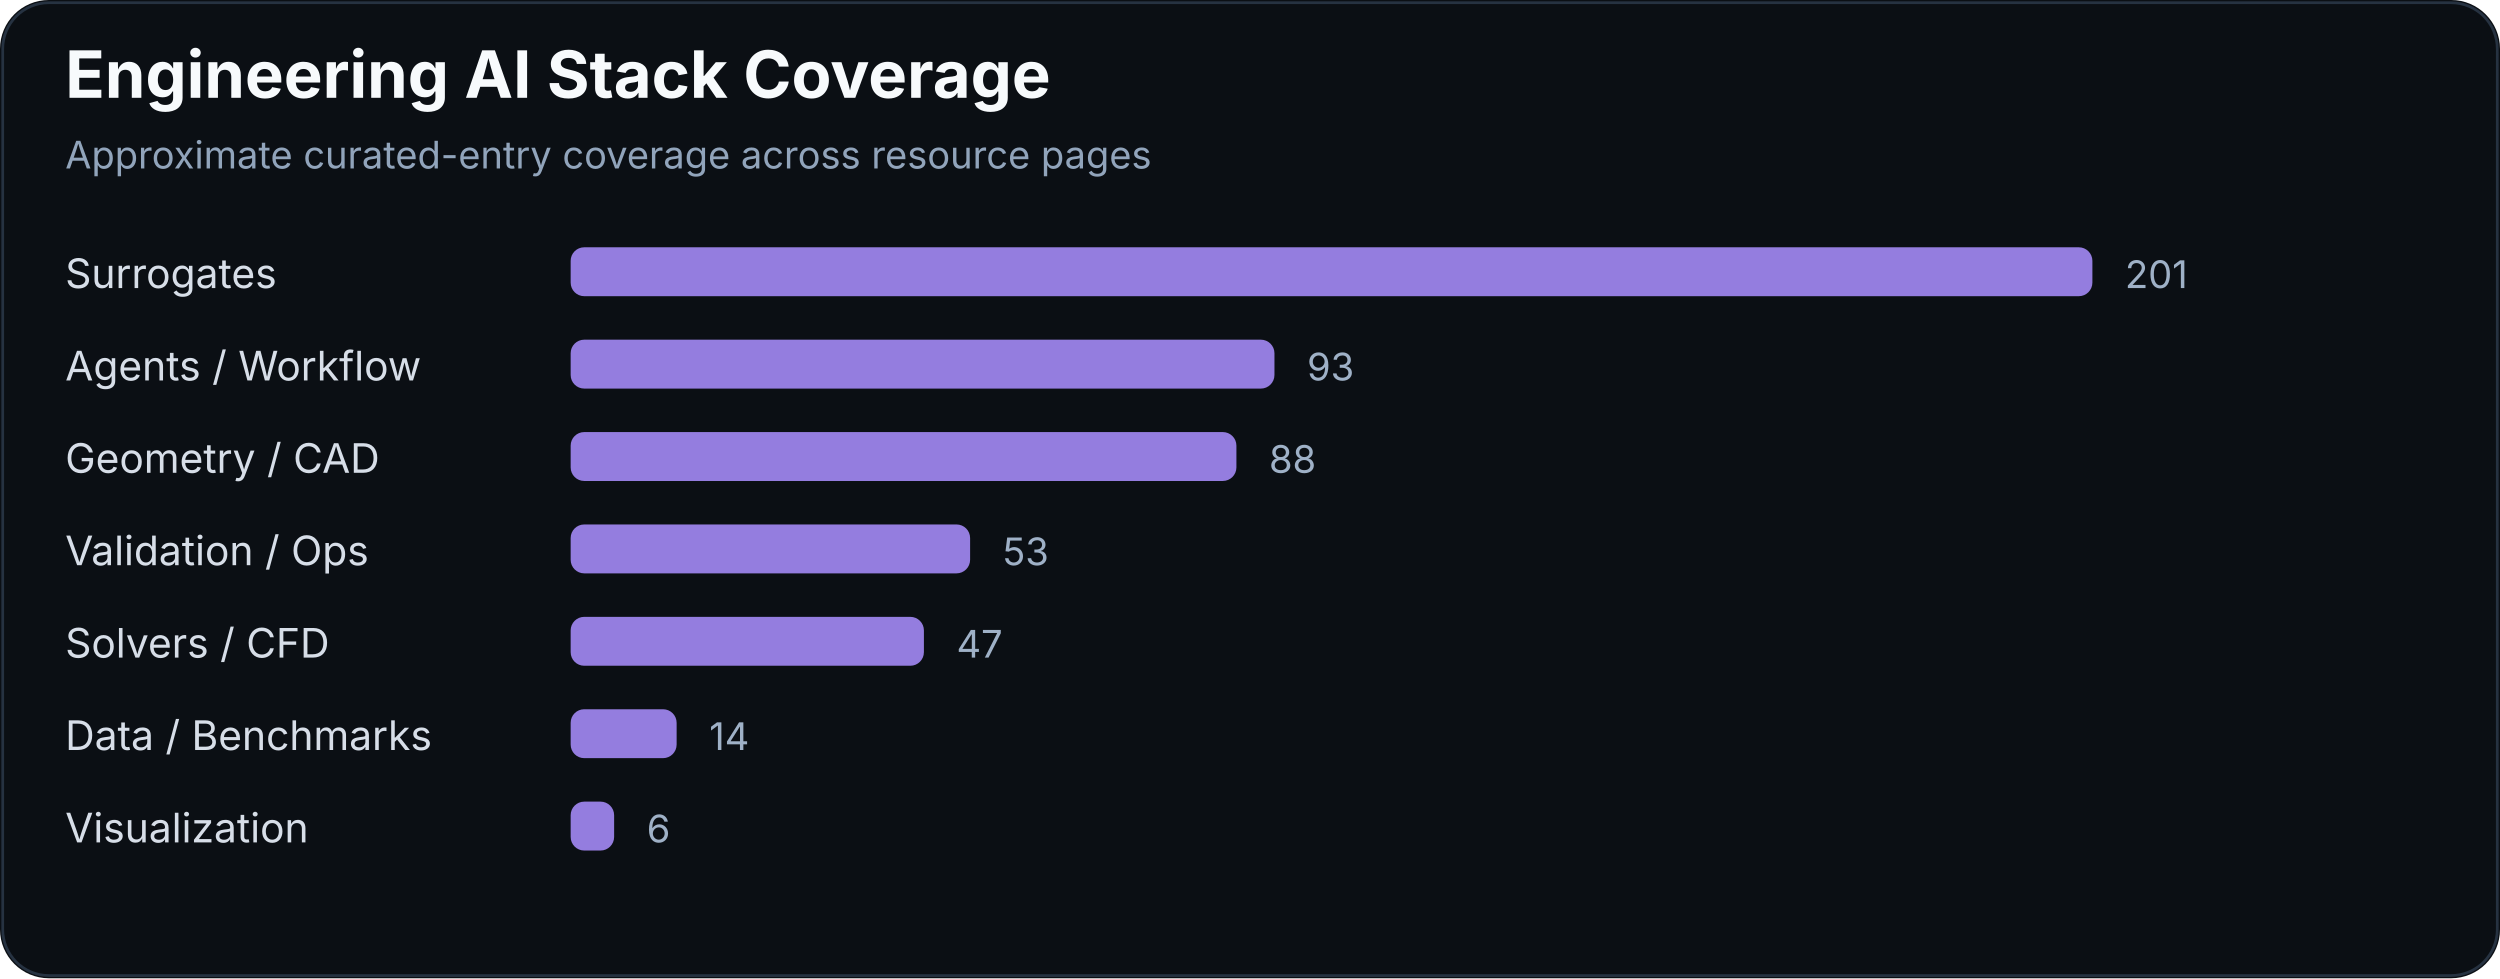
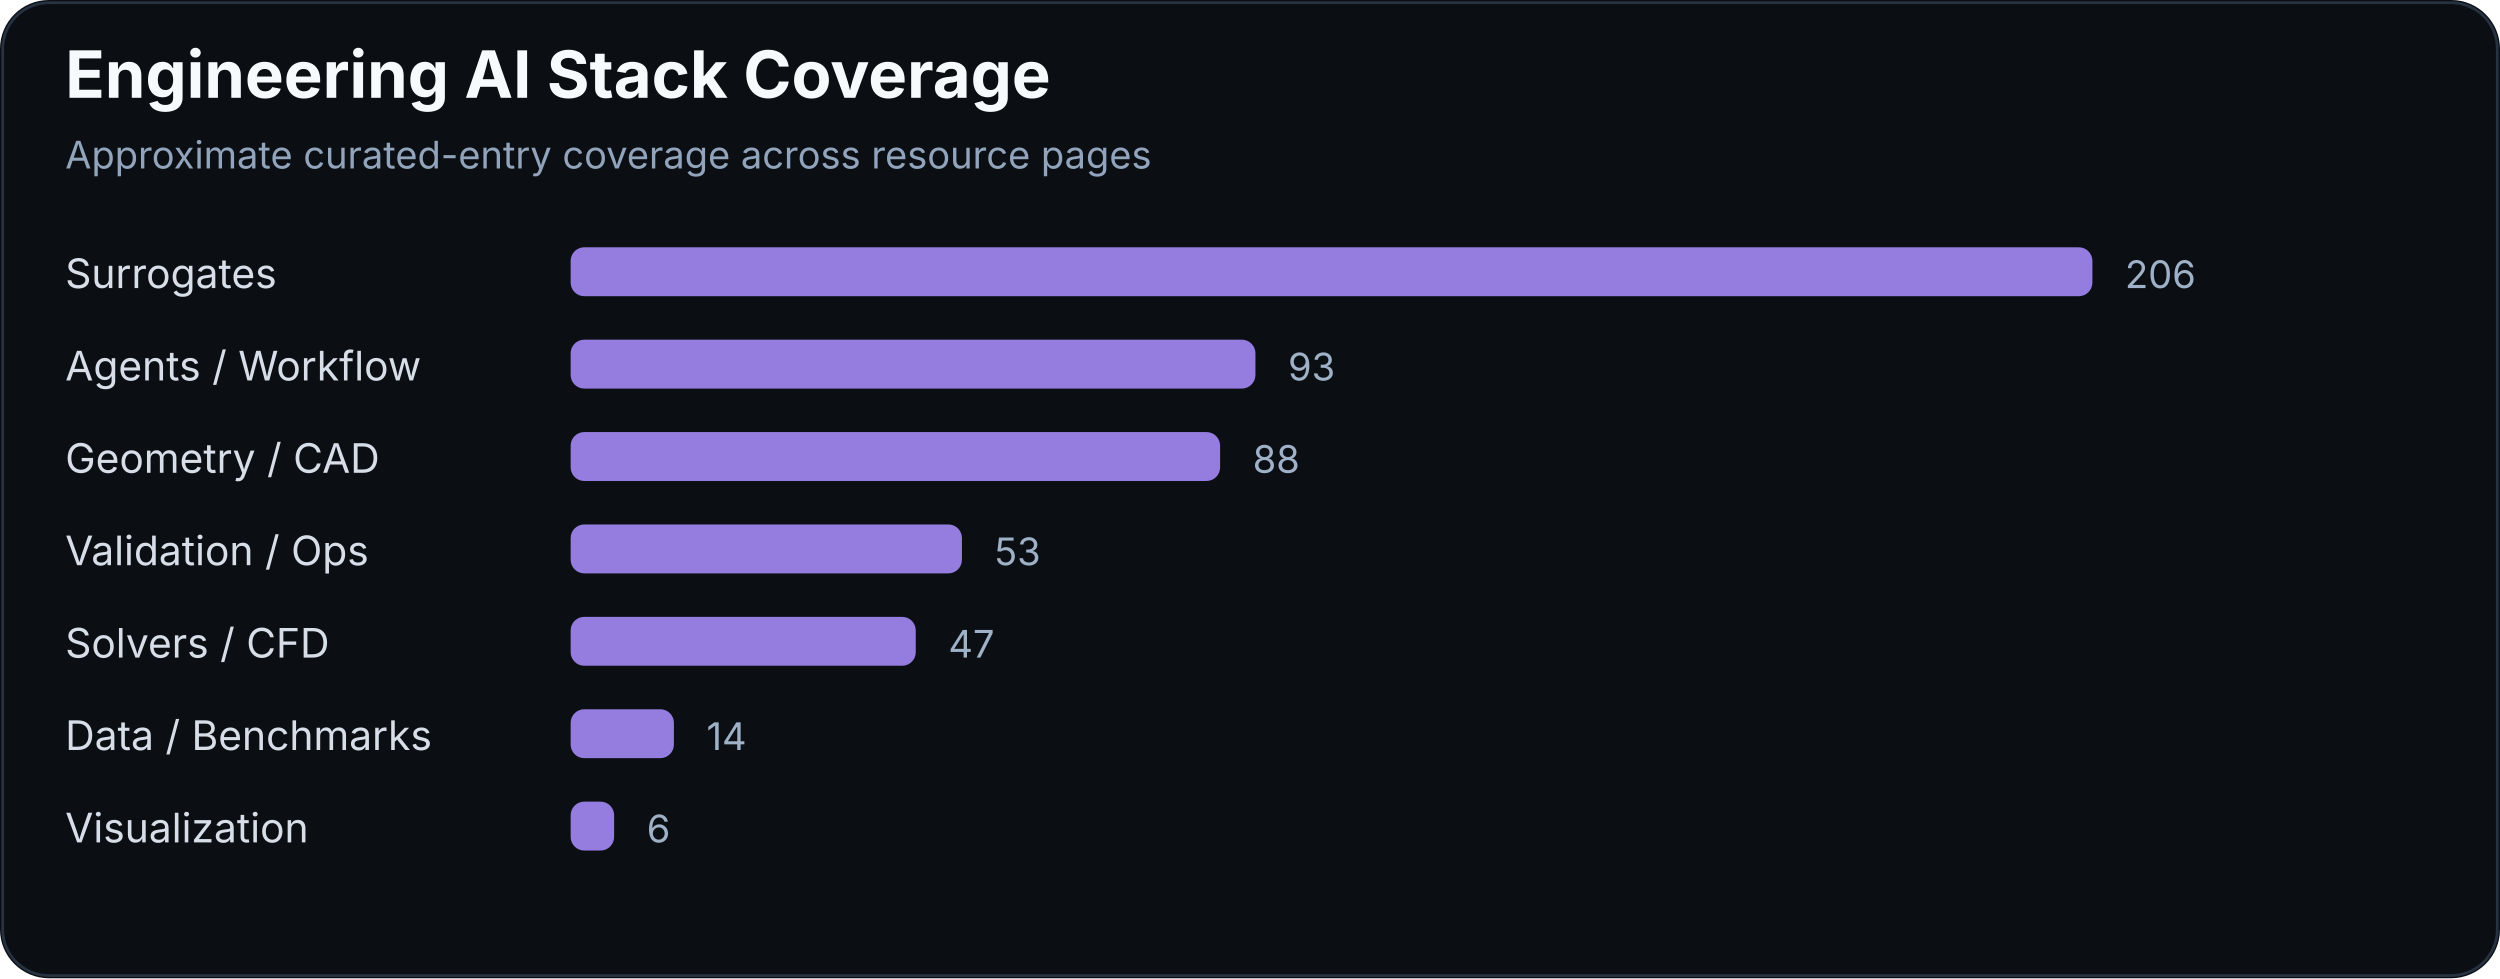
<svg xmlns="http://www.w3.org/2000/svg" width="920" height="360" viewBox="0 0 920 360">
  <rect width="100%" height="100%" rx="18" fill="#0b0f14" />
  <rect x="1" y="1" width="918" height="358" rx="17" fill="none" stroke="#263241" />
  <text x="24" y="36" font-size="24" font-family="Inter, ui-sans-serif, system-ui, -apple-system, Segoe UI, sans-serif" font-weight="700" fill="#f7fafc">Engineering AI Stack Coverage</text>
  <text x="24" y="62" font-size="14" font-family="Inter, ui-sans-serif, system-ui, -apple-system, Segoe UI, sans-serif" fill="#91a4bb">Approximate curated-entry coverage across resource pages</text>
  <g font-family="Inter, ui-sans-serif, system-ui, -apple-system, Segoe UI, sans-serif">
    <text x="24" y="106" font-size="15" fill="#d7dee8">Surrogates</text>
    <rect x="210" y="91" width="560" height="18" rx="5" fill="#a78bfa" opacity="0.88" />
-     <text x="782" y="106" font-size="14" fill="#9fb1c7">201</text>
+     <text x="782" y="106" font-size="14" fill="#9fb1c7">206</text>
    <text x="24" y="140" font-size="15" fill="#d7dee8">Agents / Workflow</text>
-     <rect x="210" y="125" width="259" height="18" rx="5" fill="#a78bfa" opacity="0.88" />
-     <text x="481" y="140" font-size="14" fill="#9fb1c7">93</text>
+     <rect x="210" y="125" width="252" height="18" rx="5" fill="#a78bfa" opacity="0.88" />
+     <text x="474" y="140" font-size="14" fill="#9fb1c7">93</text>
    <text x="24" y="174" font-size="15" fill="#d7dee8">Geometry / CAD</text>
-     <rect x="210" y="159" width="245" height="18" rx="5" fill="#a78bfa" opacity="0.88" />
-     <text x="467" y="174" font-size="14" fill="#9fb1c7">88</text>
+     <rect x="210" y="159" width="239" height="18" rx="5" fill="#a78bfa" opacity="0.88" />
+     <text x="461" y="174" font-size="14" fill="#9fb1c7">88</text>
    <text x="24" y="208" font-size="15" fill="#d7dee8">Validation / Ops</text>
-     <rect x="210" y="193" width="147" height="18" rx="5" fill="#a78bfa" opacity="0.88" />
-     <text x="369" y="208" font-size="14" fill="#9fb1c7">53</text>
+     <rect x="210" y="193" width="144" height="18" rx="5" fill="#a78bfa" opacity="0.88" />
+     <text x="366" y="208" font-size="14" fill="#9fb1c7">53</text>
    <text x="24" y="242" font-size="15" fill="#d7dee8">Solvers / CFD</text>
-     <rect x="210" y="227" width="130" height="18" rx="5" fill="#a78bfa" opacity="0.88" />
-     <text x="352" y="242" font-size="14" fill="#9fb1c7">47</text>
+     <rect x="210" y="227" width="127" height="18" rx="5" fill="#a78bfa" opacity="0.88" />
+     <text x="349" y="242" font-size="14" fill="#9fb1c7">47</text>
    <text x="24" y="276" font-size="15" fill="#d7dee8">Data / Benchmarks</text>
-     <rect x="210" y="261" width="39" height="18" rx="5" fill="#a78bfa" opacity="0.88" />
-     <text x="261" y="276" font-size="14" fill="#9fb1c7">14</text>
+     <rect x="210" y="261" width="38" height="18" rx="5" fill="#a78bfa" opacity="0.88" />
+     <text x="260" y="276" font-size="14" fill="#9fb1c7">14</text>
    <text x="24" y="310" font-size="15" fill="#d7dee8">Visualization</text>
    <rect x="210" y="295" width="16" height="18" rx="5" fill="#a78bfa" opacity="0.88" />
    <text x="238" y="310" font-size="14" fill="#9fb1c7">6</text>
  </g>
</svg>
